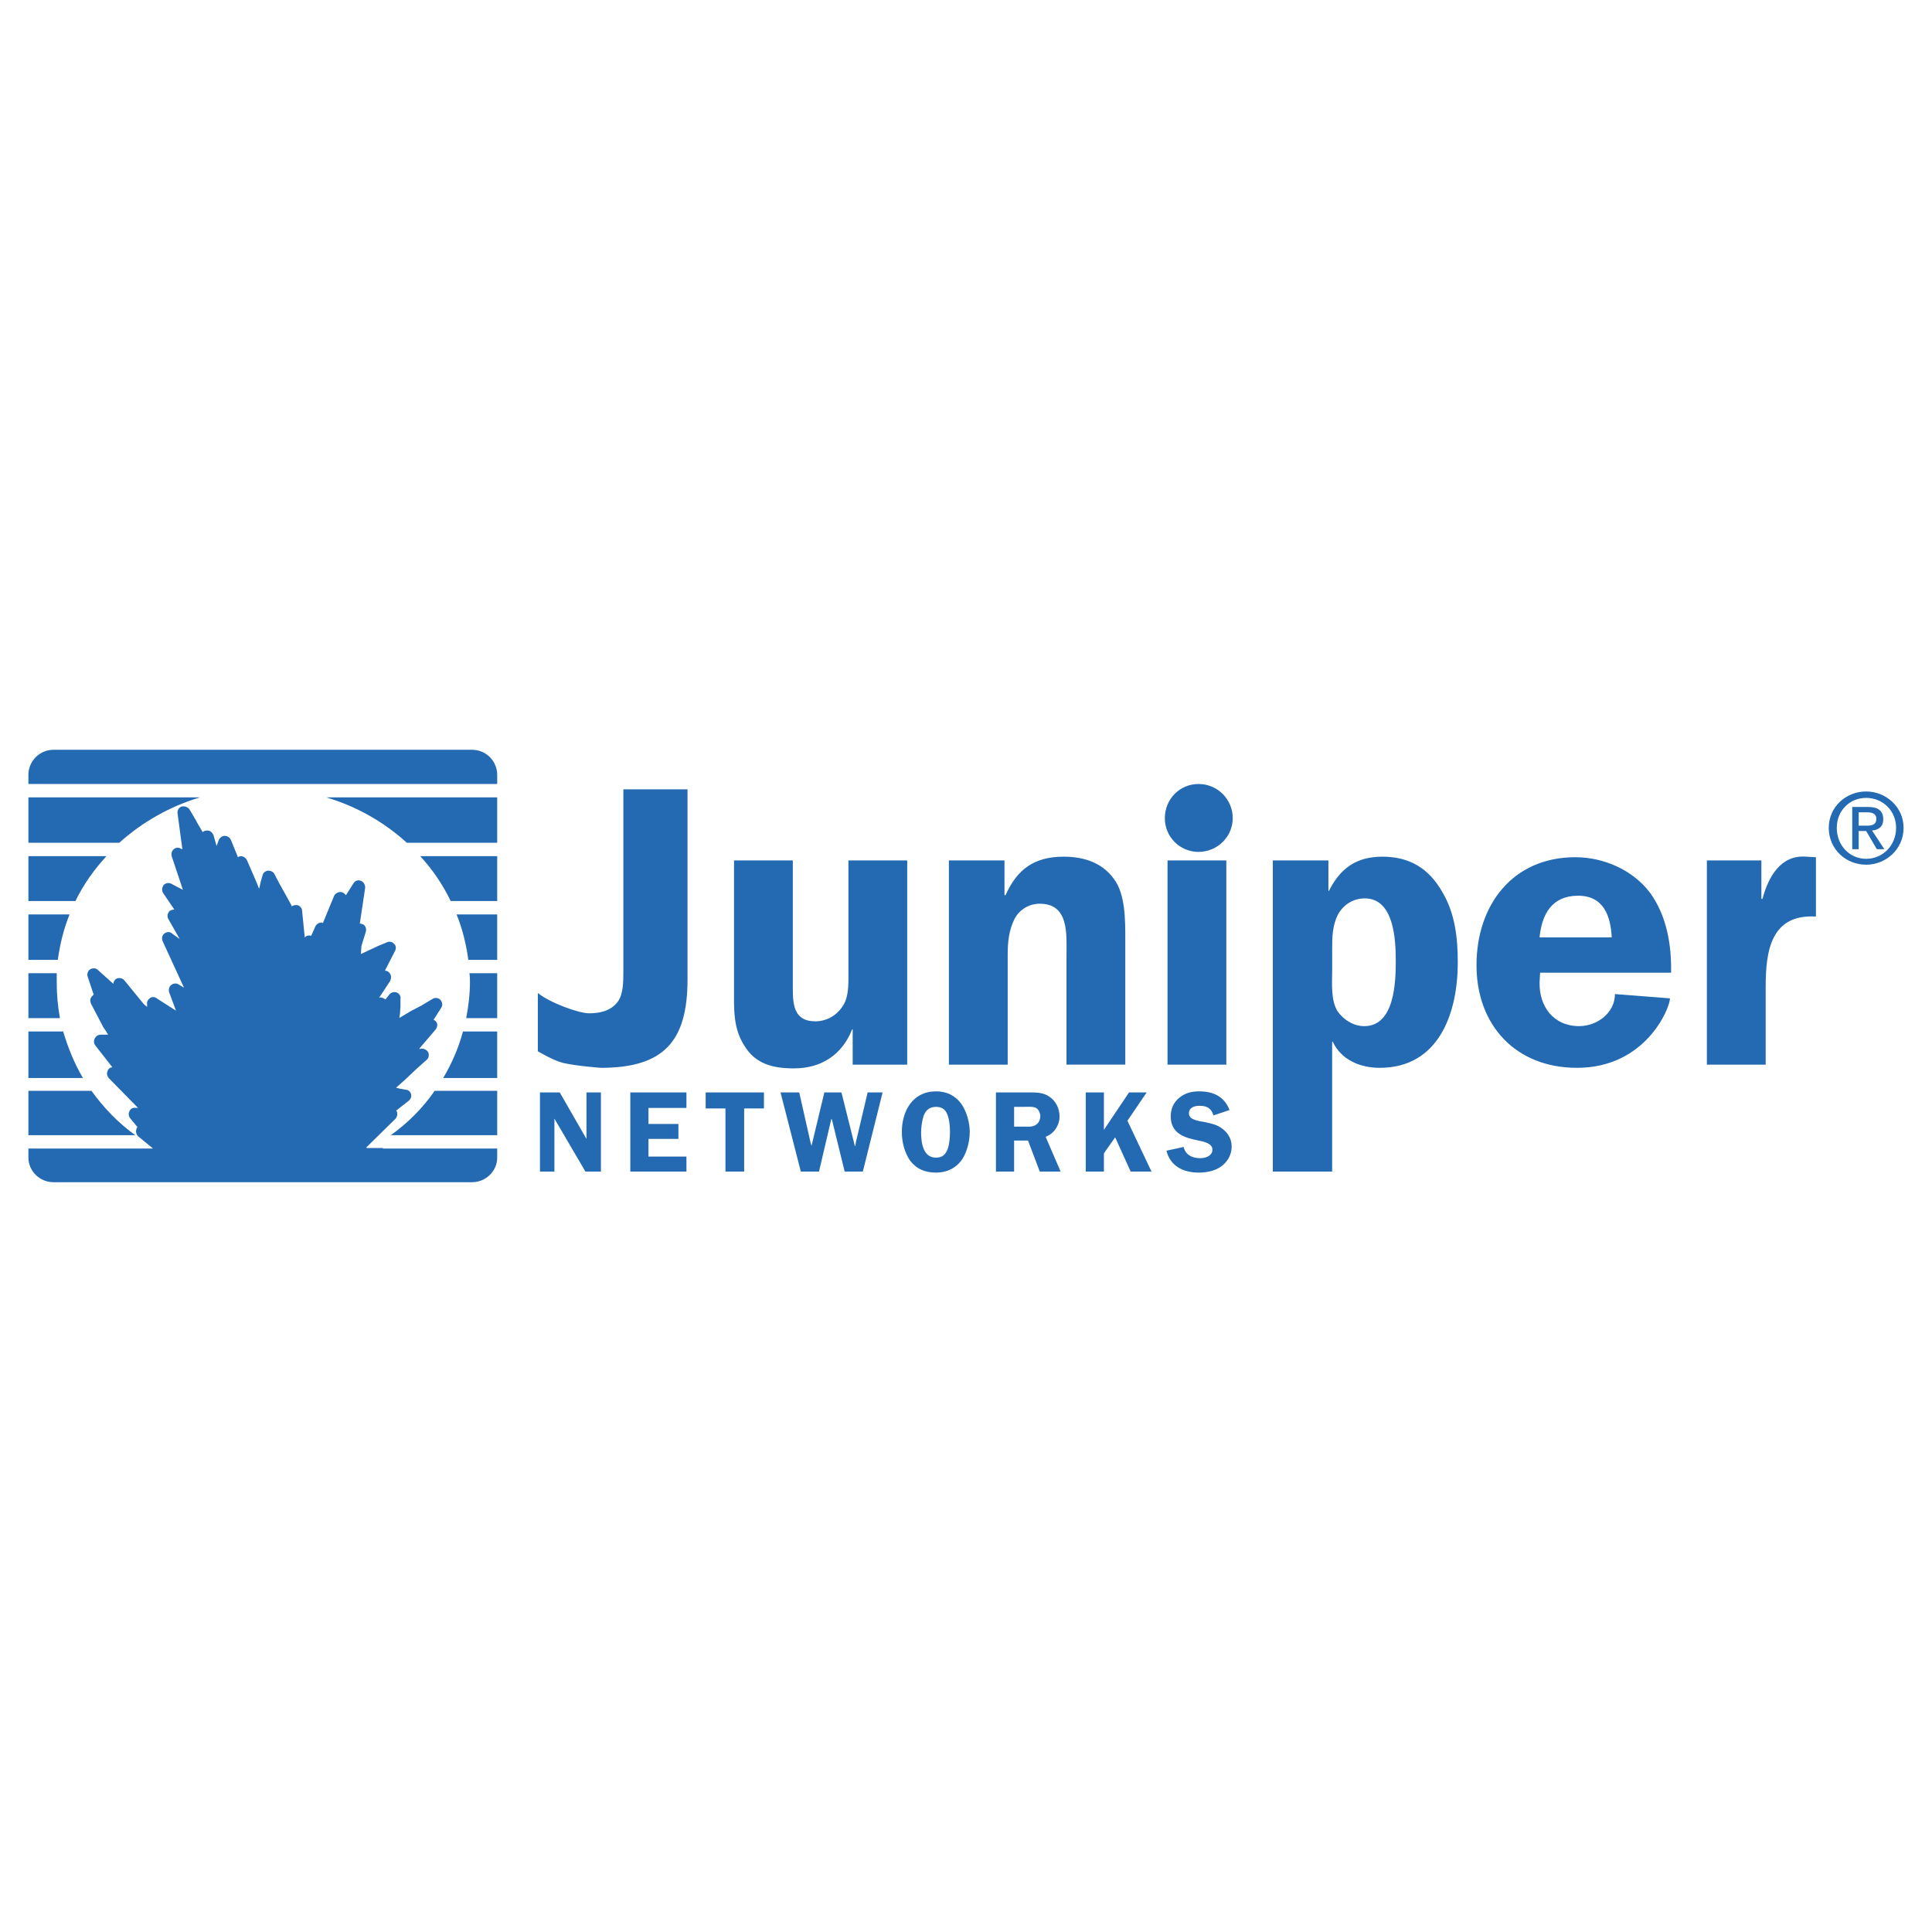
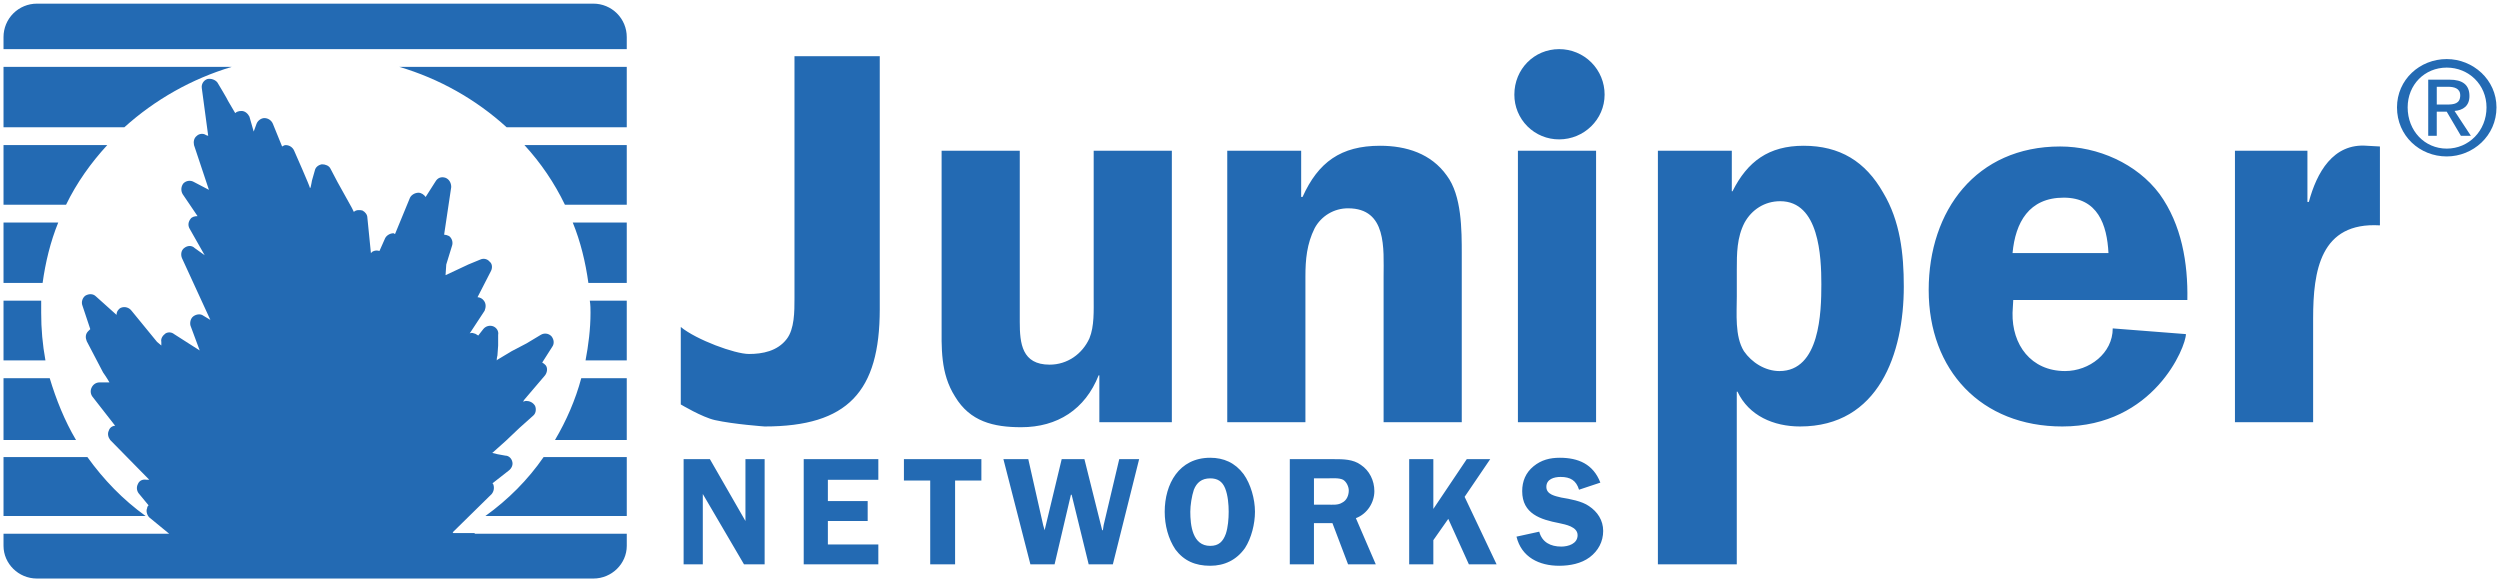
- <svg xmlns="http://www.w3.org/2000/svg" width="2500" height="2500" viewBox="0 0 192.756 192.756">
+ <svg xmlns="http://www.w3.org/2000/svg" viewBox="2.570 74.532 187.616 43.691" width="187.616" height="43.691">
  <g fill-rule="evenodd" clip-rule="evenodd">
    <path fill="#fff" d="M0 0h192.756v192.756H0V0z" />
    <path d="M59.953 106.537s-2.293-.16-3.733-.479c-.96-.215-2.56-1.174-2.56-1.174v-5.812c1.173.959 4.053 2.025 5.12 2.025 1.013 0 2.133-.213 2.827-1.119.586-.746.586-2.08.586-3.041V78.752h6.4v18.986c-.001 6.186-2.401 8.799-8.64 8.799zM85.072 106.219v-3.521h-.053c-1.013 2.561-3.093 3.895-5.813 3.895-2.08 0-3.84-.428-4.959-2.293-1.12-1.762-1.013-3.682-1.013-5.602V85.845H79.1v12.852c0 1.602.16 3.201 2.24 3.201 1.333 0 2.454-.801 2.987-1.975.374-.906.32-2.078.32-3.146V85.845h5.866v20.374h-5.441zM106.404 106.219V95.285c0-2.08.268-5.12-2.666-5.12a2.834 2.834 0 0 0-2.508 1.494c-.586 1.173-.693 2.346-.693 3.626v10.934h-5.866V85.845h5.547v3.466h.105c1.174-2.613 2.881-3.84 5.814-3.84 1.973 0 3.84.587 5.012 2.24 1.121 1.494 1.121 4.054 1.121 5.92v12.587h-5.866v.001zM116.484 106.219V85.845h5.866v20.374h-5.866zM139.256 95.872c0 2.08-.105 6.507-3.146 6.507-1.066 0-2.08-.641-2.666-1.494-.693-1.119-.533-2.826-.533-4.107v-2.026c0-1.173 0-2.4.586-3.52.533-.959 1.494-1.6 2.668-1.6 2.931-.001 3.091 4.16 3.091 6.24zm6.187.159c0-2.453-.268-4.906-1.547-7.04-1.334-2.347-3.254-3.52-5.973-3.52-2.613 0-4.213 1.173-5.334 3.414h-.053v-3.04h-5.547v31.04h5.92v-12.961h.053c.854 1.814 2.721 2.613 4.693 2.613 5.921 0 7.788-5.492 7.788-10.506zM160.803 93.525h-7.199c.213-2.293 1.227-4.16 3.84-4.16 2.558 0 3.251 2.027 3.359 4.16zm5.92 3.52c.053-2.773-.428-5.653-2.08-7.947-1.707-2.293-4.641-3.573-7.467-3.573-6.293 0-9.865 4.8-9.865 10.774 0 6.025 3.945 10.238 10.025 10.238 6.879 0 9.279-5.973 9.279-6.932l-5.492-.428c0 1.867-1.76 3.201-3.574 3.201-2.561 0-4-1.975-3.945-4.375l.053-.959h13.066v.001zM176.162 98.432v7.787h-5.867V85.845h5.439v3.84h.107c.586-2.187 1.812-4.426 4.373-4.213l.961.053v5.92c-4.48-.267-5.013 3.413-5.013 6.987zM58.406 116.885l-3.093-5.281v5.281h-1.44v-7.895h1.973l2.667 4.641v-4.641h1.44v7.895h-1.547zM62.886 116.885v-7.895h5.6v1.547h-3.787v1.6h2.987v1.494h-2.987v1.76h3.787v1.494h-5.6zM74.246 110.592v6.293h-1.867v-6.293h-1.973v-1.602h5.813v1.602h-1.973zM86.085 116.885h-1.813l-1.28-5.227h-.054l-1.226 5.227h-1.814l-2.026-7.895h1.867l1.12 4.961.106.373 1.281-5.334h1.706l1.333 5.334h.053l.054-.373 1.173-4.961h1.493l-1.973 7.895zM94.778 112.938c0 .533-.053 1.174-.213 1.652-.213.588-.533.908-1.173.908-1.333 0-1.494-1.547-1.494-2.561 0-.48.106-1.174.267-1.654.213-.533.586-.852 1.227-.852.533 0 .906.213 1.12.746.213.534.266 1.227.266 1.761zm1.973 0c0-.961-.32-2.08-.854-2.826-.64-.854-1.493-1.227-2.506-1.227-2.347 0-3.414 1.973-3.414 4.053 0 1.014.267 2.027.8 2.826.64.854 1.493 1.227 2.613 1.227 1.066 0 1.973-.426 2.613-1.332.482-.749.748-1.815.748-2.721zM103.791 111.338c0 .373-.16.746-.48.906-.318.213-.746.16-1.119.16h-1.014v-1.973h.961c.373 0 .906-.055 1.227.105.265.161.425.534.425.802zm2.027 5.547l-1.494-3.467c.854-.32 1.387-1.174 1.387-2.027 0-.799-.373-1.547-1.014-1.973-.586-.428-1.332-.428-2.025-.428h-3.307v7.895h1.812v-3.094h1.387l1.174 3.094h2.08zM112.805 116.885l-1.547-3.414-1.121 1.599v1.815h-1.813v-7.895h1.813v3.735l2.508-3.735h1.759l-1.92 2.828 2.401 5.067h-2.08zM121.871 116.352c-.641.479-1.494.639-2.293.639-1.494 0-2.828-.639-3.201-2.186l1.707-.373c.213.799.854 1.119 1.652 1.119.533 0 1.227-.213 1.227-.854s-.906-.801-1.385-.906c-1.387-.268-2.773-.693-2.773-2.4 0-.746.266-1.387.852-1.867.588-.479 1.229-.639 1.975-.639 1.387 0 2.506.48 3.039 1.865l-1.6.533c-.213-.691-.641-.959-1.387-.959-.48 0-1.066.16-1.066.746 0 .588.693.693 1.119.801.641.105 1.547.266 2.08.641.641.426 1.066 1.066 1.066 1.865 0 .801-.373 1.494-1.012 1.975zM119.578 78.219a3.403 3.403 0 0 1 3.412 3.413c0 1.867-1.547 3.36-3.412 3.36a3.346 3.346 0 0 1-3.361-3.36c0-1.92 1.494-3.413 3.361-3.413zM40.593 84.085h9.013v-4.533H32.541a20.667 20.667 0 0 1 8.052 4.533zM19.954 79.552H2.834v4.533H11.9a21.067 21.067 0 0 1 8.054-4.533zM10.621 85.418H2.834v4.48h4.693c.801-1.653 1.868-3.146 3.094-4.48zM46.886 98.004c0 1.229-.16 2.455-.373 3.574h3.093v-4.48h-2.773c.053.32.053.64.053.906zM44.966 89.898h4.64v-4.48h-7.68a18.422 18.422 0 0 1 3.04 4.48zM6.941 91.231H2.834v4.533h2.934c.213-1.546.586-3.093 1.173-4.533zM46.726 95.765h2.88v-4.533h-4.053c.587 1.439.96 2.986 1.173 4.533zM5.661 98.004v-.906H2.834v4.48H5.98a19.467 19.467 0 0 1-.319-3.574zM47.1 74.806H5.341a2.504 2.504 0 0 0-2.507 2.506v.907h46.772v-.907a2.503 2.503 0 0 0-2.506-2.506zM6.301 102.912H2.834v4.639h5.44c-.853-1.44-1.493-3.039-1.973-4.639zM44.22 107.551h5.386v-4.639h-3.414c-.425 1.6-1.119 3.199-1.972 4.639zM9.128 108.832H2.834v4.426h10.667c-1.707-1.227-3.147-2.721-4.373-4.426zM38.994 113.258h10.613v-4.426h-6.24c-1.174 1.705-2.667 3.199-4.373 4.426z" fill="#236ab3" />
    <path d="M38.193 114.537h-1.6l-.053-.053 2.933-2.881a.747.747 0 0 0 .107-.746l-.053-.053 1.227-.961c.213-.16.32-.426.267-.639-.053-.268-.267-.48-.533-.48l-.587-.107-.427-.105h.054l1.013-.906 1.013-.961 1.013-.906c.213-.16.267-.48.16-.746-.16-.268-.426-.375-.693-.375l-.213.055.107-.16 1.546-1.814c.16-.213.213-.533.054-.746-.107-.107-.16-.16-.267-.213l.747-1.174c.16-.213.16-.533-.053-.799a.643.643 0 0 0-.8-.107l-1.067.641-1.12.586-1.067.641-.053.053c0-.213.053-.373.053-.373l.053-.746v-.801c.054-.268-.106-.533-.373-.641a.661.661 0 0 0-.747.215l-.374.479c-.106-.053-.213-.16-.32-.16a.342.342 0 0 0-.32 0l1.12-1.705c.107-.268.107-.535-.053-.748a.636.636 0 0 0-.48-.266l1.013-1.974c.107-.213.107-.533-.106-.693a.581.581 0 0 0-.693-.16l-.907.374-.907.427-.8.373.053-.8.427-1.387a.661.661 0 0 0-.213-.747.997.997 0 0 0-.374-.106l.533-3.573c0-.32-.16-.586-.427-.693-.32-.107-.587 0-.747.266l-.747 1.173c-.107-.16-.32-.32-.533-.32-.267 0-.534.16-.64.373l-1.12 2.72c-.053 0-.106-.053-.106-.053-.267 0-.533.16-.64.373l-.426.96a.633.633 0 0 0-.534.054l-.107.106-.267-2.667c0-.213-.16-.426-.373-.533-.213-.053-.48-.053-.64.107l-.16-.32-.533-.96-.534-.96-.533-1.014c-.106-.213-.374-.32-.64-.32-.267.053-.48.213-.533.48l-.213.747s-.053.32-.106.533h-.053c.053 0-1.173-2.773-1.173-2.773a.694.694 0 0 0-.64-.427c-.106 0-.16.053-.267.106l-.693-1.706a.693.693 0 0 0-.64-.427c-.213 0-.48.16-.586.427l-.213.586-.32-1.12c-.107-.213-.32-.427-.587-.427-.213 0-.373.053-.48.16l-.533-.907c0-.053-.8-1.386-.8-1.386-.16-.213-.48-.32-.747-.267a.625.625 0 0 0-.427.693l.48 3.573-.16-.053c-.213-.16-.533-.106-.693.053-.213.16-.267.427-.213.693l1.12 3.36-1.12-.586a.647.647 0 0 0-.8.106.724.724 0 0 0-.053.8l1.12 1.653c-.213 0-.427.054-.533.214-.16.213-.213.479-.053.746l1.12 1.974-.746-.534c-.214-.213-.533-.213-.8 0-.213.16-.267.48-.16.747l2.133 4.641-.533-.32c-.213-.16-.533-.107-.747.053s-.267.48-.213.693l.693 1.867-1.92-1.227a.57.57 0 0 0-.64-.055c-.213.16-.374.373-.32.641v.268l-.32-.268-1.92-2.346a.68.68 0 0 0-.8-.215.587.587 0 0 0-.32.533l-1.546-1.387c-.213-.213-.533-.213-.8-.053-.213.16-.32.48-.213.746l.587 1.762-.16.158c-.213.215-.213.48-.106.748l1.227 2.346s.267.373.479.746h-.746c-.267 0-.48.16-.587.375a.657.657 0 0 0 .054.693l1.706 2.186a.51.51 0 0 0-.479.373c-.107.213-.054.48.106.693l2.933 2.986h-.213c-.267-.053-.533.055-.64.32a.654.654 0 0 0 .053.693l.747.906c-.053.055-.106.107-.106.213-.107.215 0 .533.16.693l1.494 1.227H2.834v.908c0 1.332 1.12 2.453 2.507 2.453H47.1c1.387 0 2.507-1.121 2.507-2.453v-.908H38.193v-.051zM183.256 82.592c0-1.707 1.279-2.987 2.932-2.987 1.654 0 2.986 1.28 2.986 2.987 0 1.76-1.332 3.093-2.986 3.093-1.653 0-2.932-1.333-2.932-3.093zm2.932 3.68c1.975 0 3.734-1.547 3.734-3.68 0-2.08-1.76-3.627-3.734-3.627-2.025 0-3.732 1.547-3.732 3.627-.001 2.133 1.706 3.68 3.732 3.68zm-.747-3.36h.746l1.066 1.813h.748l-1.227-1.867c.639-.053 1.119-.373 1.119-1.12 0-.854-.533-1.227-1.492-1.227h-1.602v4.213h.641v-1.812h.001zm0-.534v-1.333h.854c.426 0 .906.106.906.64 0 .64-.48.693-1.014.693h-.746z" fill="#236ab3" />
  </g>
</svg>
